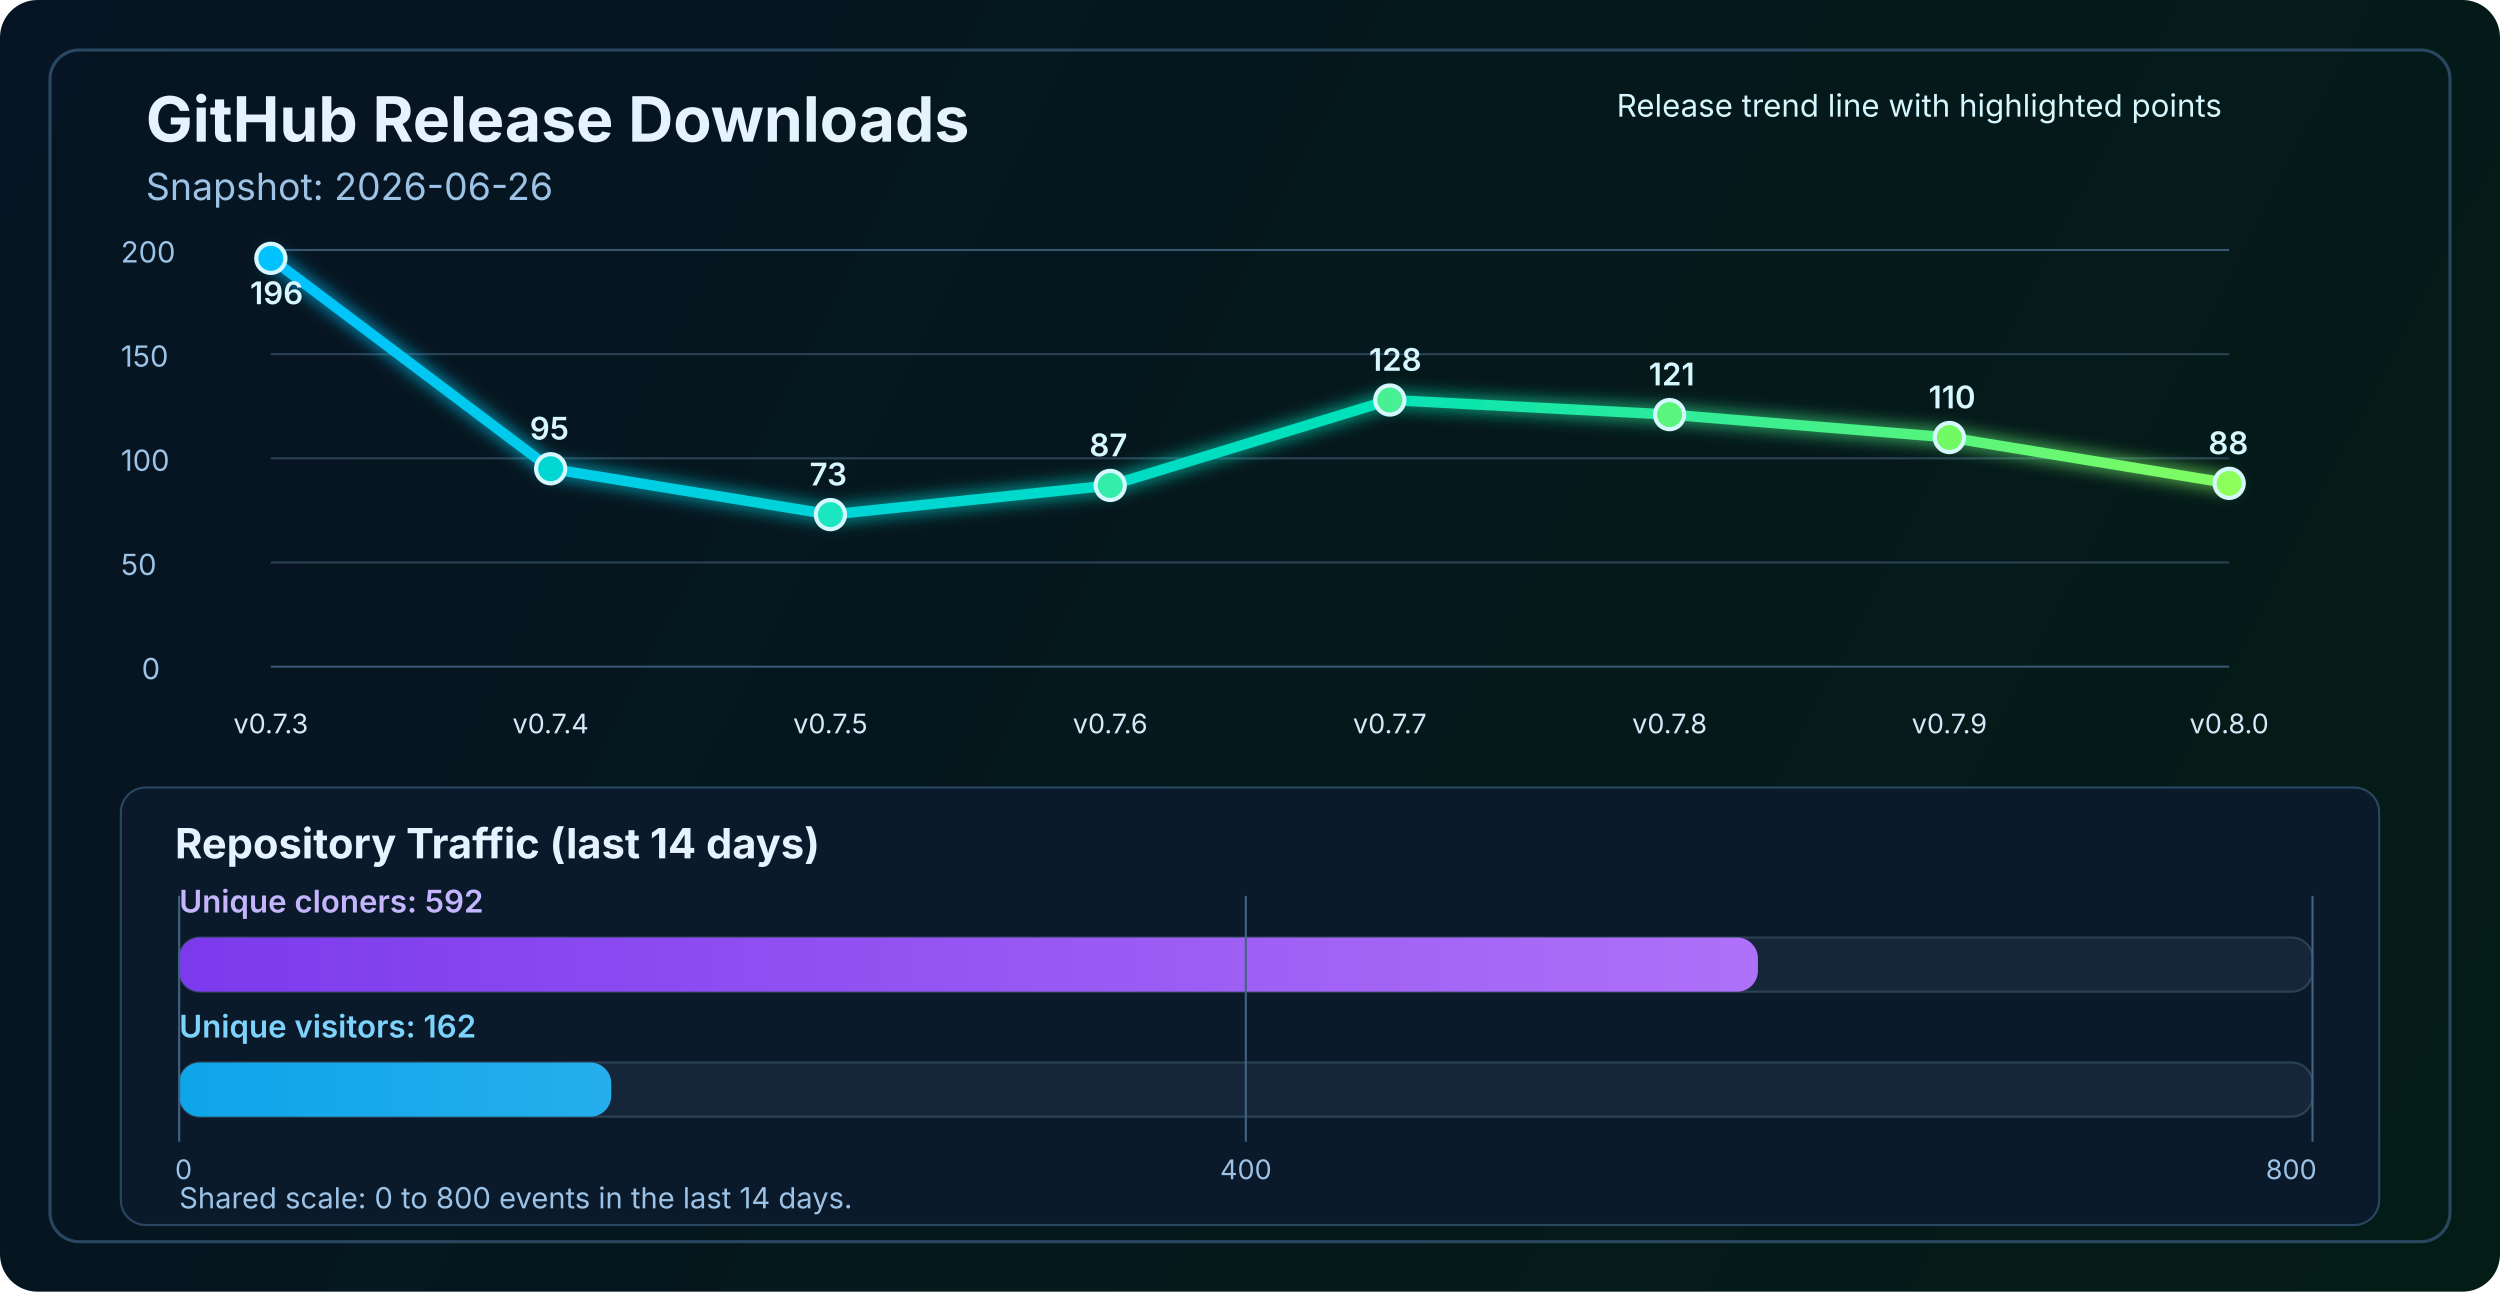
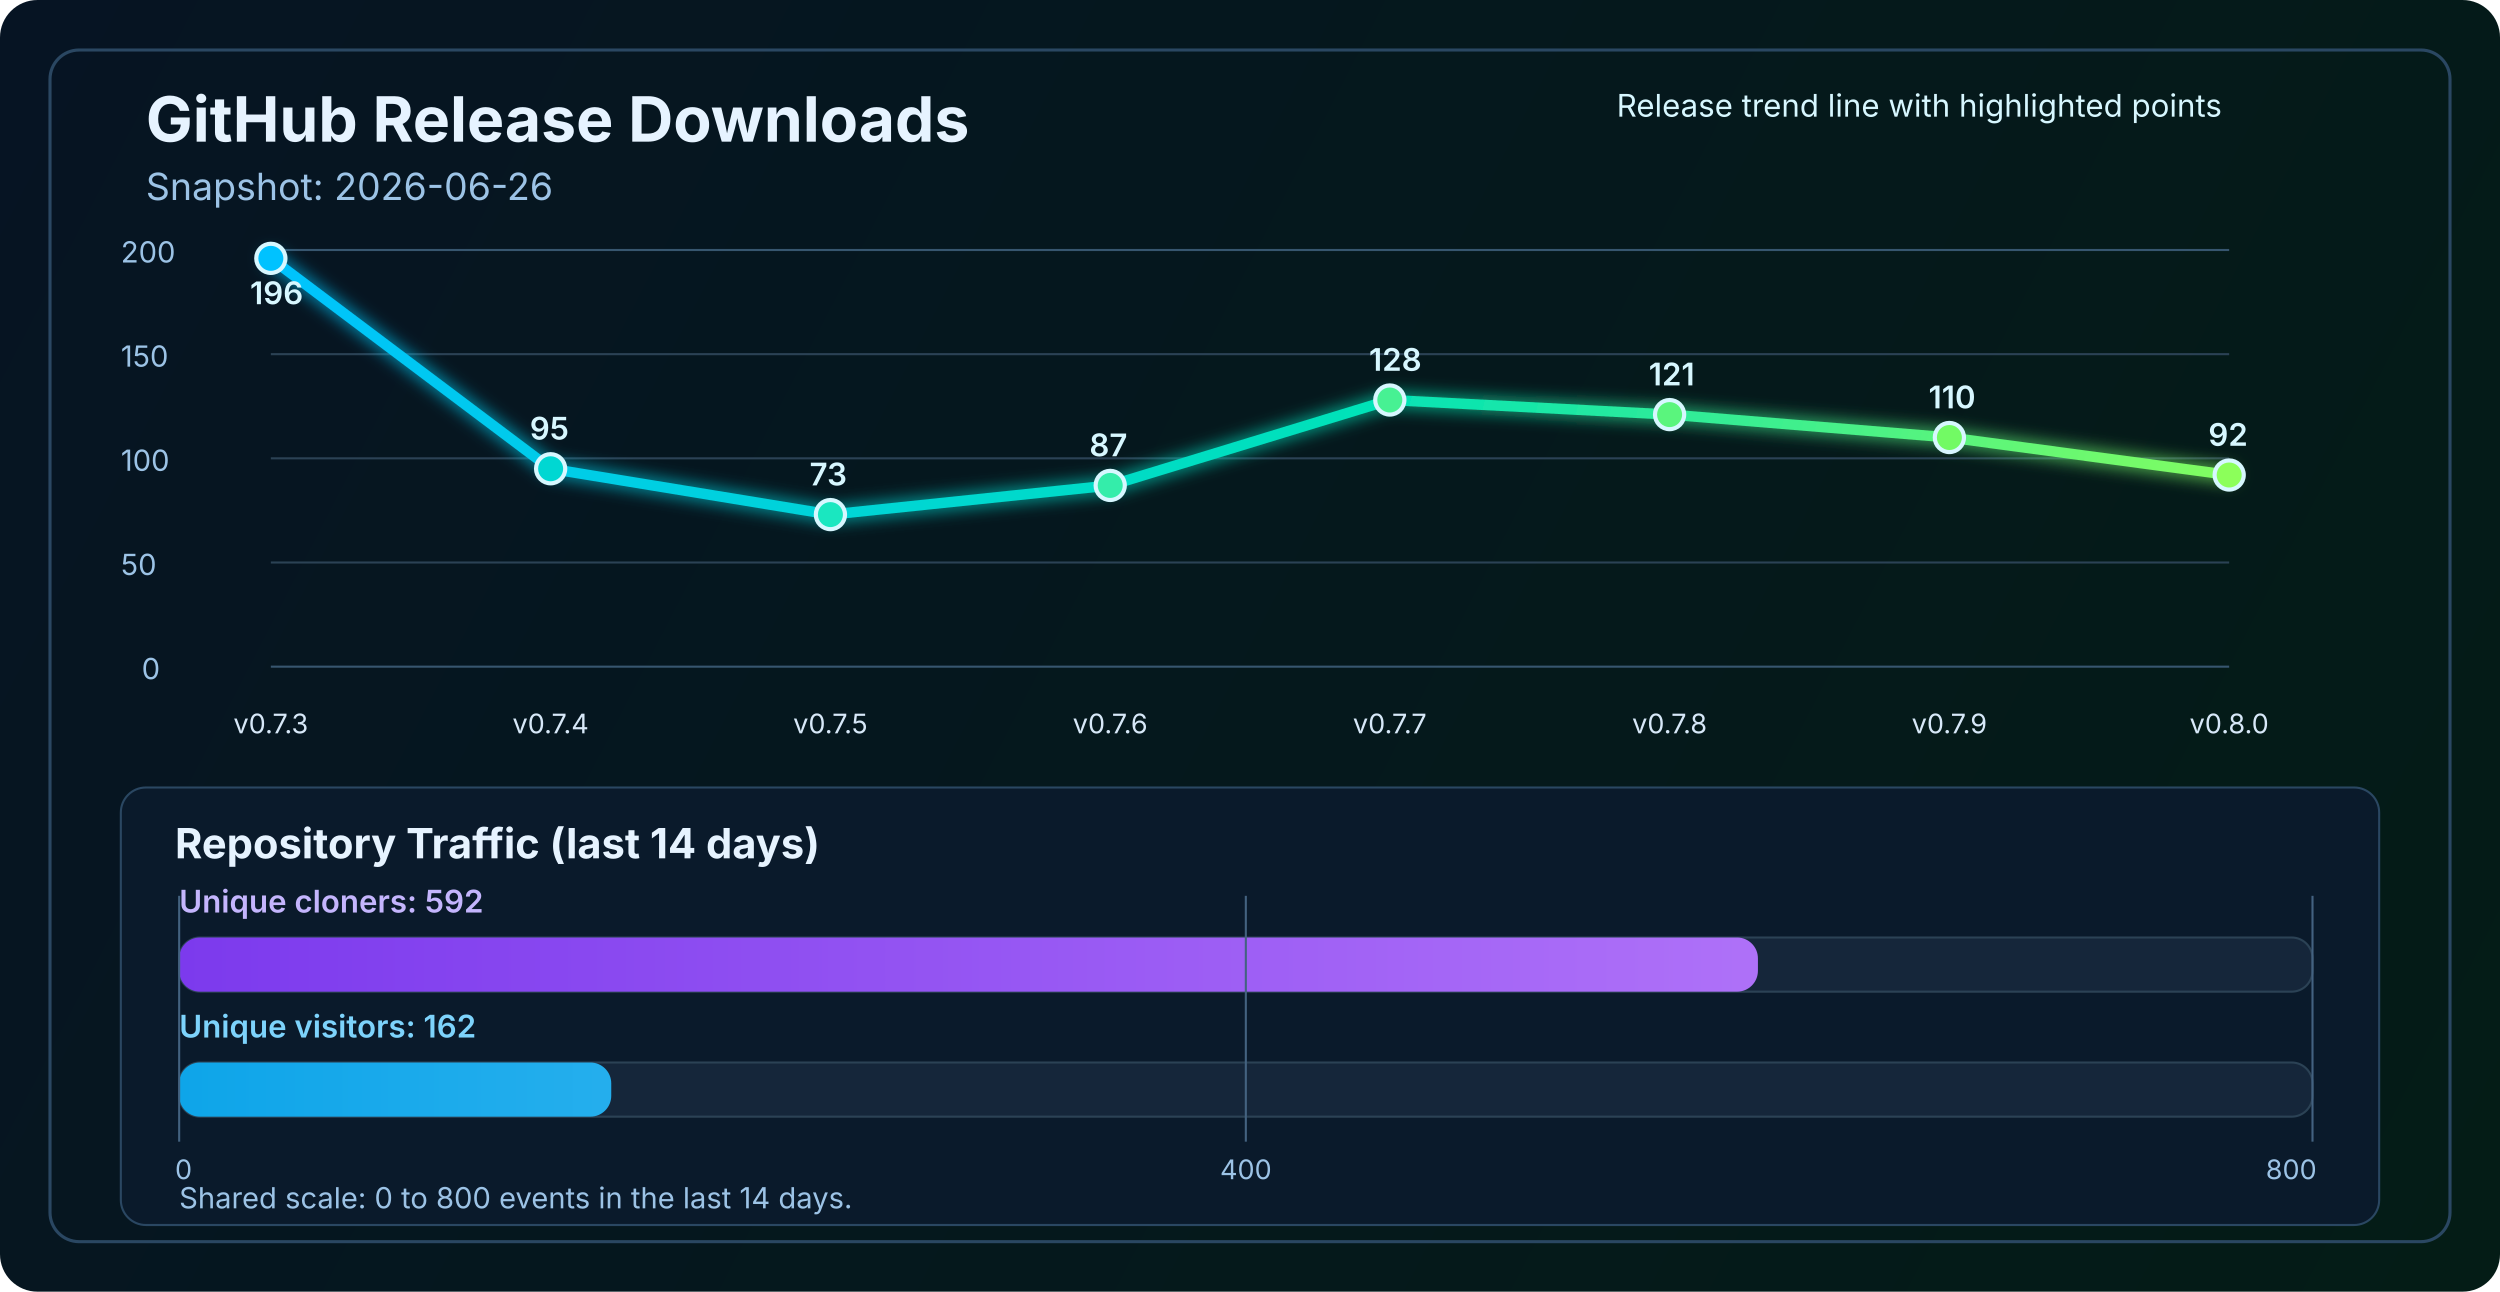
<svg xmlns="http://www.w3.org/2000/svg" width="1200" height="620" viewBox="0 0 1200 620" fill="none" role="img" aria-labelledby="title desc">
  <defs>
    <linearGradient id="bg" x1="0" y1="0" x2="1200" y2="620" gradientUnits="userSpaceOnUse">
      <stop stop-color="#061423" />
      <stop offset="1" stop-color="#041C16" />
    </linearGradient>
    <linearGradient id="line" x1="130" y1="86" x2="1070" y2="340" gradientUnits="userSpaceOnUse">
      <stop stop-color="#00C2FF" />
      <stop offset="0.55" stop-color="#00E2B8" />
      <stop offset="1" stop-color="#8CFF5A" />
    </linearGradient>
    <linearGradient id="cloneFill" x1="86" y1="450" x2="1110" y2="450" gradientUnits="userSpaceOnUse">
      <stop stop-color="#7C3AED" />
      <stop offset="1" stop-color="#C084FC" />
    </linearGradient>
    <linearGradient id="viewFill" x1="86" y1="482" x2="1110" y2="482" gradientUnits="userSpaceOnUse">
      <stop stop-color="#0EA5E9" />
      <stop offset="1" stop-color="#7DD3FC" />
    </linearGradient>
    <filter id="glow" x="-50%" y="-50%" width="200%" height="200%">
      <feGaussianBlur stdDeviation="4" result="blur" />
      <feMerge>
        <feMergeNode in="blur" />
        <feMergeNode in="SourceGraphic" />
      </feMerge>
    </filter>
  </defs>
  <rect width="1200" height="620" rx="18" fill="url(#bg)" />
  <rect x="24" y="24" width="1152" height="572" rx="14" stroke="#2A4762" stroke-width="1.5" />
  <text x="70" y="68" fill="#E6F3FF" font-size="30" font-family="SF Pro Display, -apple-system, BlinkMacSystemFont, Segoe UI, sans-serif" font-weight="700">GitHub Release Downloads</text>
  <text x="70" y="96" fill="#9CC3E6" font-size="18" font-family="SF Pro Text, -apple-system, BlinkMacSystemFont, Segoe UI, sans-serif">Snapshot: 2026-06-26</text>
  <line x1="130" y1="320.0" x2="1070" y2="320.0" stroke="#37566F" stroke-width="1" />
  <line x1="130" y1="270.0" x2="1070" y2="270.0" stroke="#2B4255" stroke-width="1" />
  <line x1="130" y1="220.0" x2="1070" y2="220.0" stroke="#2B4255" stroke-width="1" />
  <line x1="130" y1="170.0" x2="1070" y2="170.0" stroke="#2B4255" stroke-width="1" />
  <line x1="130" y1="120.0" x2="1070" y2="120.0" stroke="#37566F" stroke-width="1" />
  <text x="68" y="326.0" fill="#9CC3E6" font-size="14" font-family="SF Pro Text, -apple-system, BlinkMacSystemFont, Segoe UI, sans-serif">0</text>
  <text x="58" y="276.0" fill="#9CC3E6" font-size="14" font-family="SF Pro Text, -apple-system, BlinkMacSystemFont, Segoe UI, sans-serif">50</text>
  <text x="58" y="226.0" fill="#9CC3E6" font-size="14" font-family="SF Pro Text, -apple-system, BlinkMacSystemFont, Segoe UI, sans-serif">100</text>
  <text x="58" y="176.0" fill="#9CC3E6" font-size="14" font-family="SF Pro Text, -apple-system, BlinkMacSystemFont, Segoe UI, sans-serif">150</text>
  <text x="58" y="126.0" fill="#9CC3E6" font-size="14" font-family="SF Pro Text, -apple-system, BlinkMacSystemFont, Segoe UI, sans-serif">200</text>
-   <polyline points="130.0,124.0 264.3,225.0 398.6,247.0 532.9,233.0 667.1,192.0 801.4,199.0 935.7,210.0 1070.0,232.0" fill="none" stroke="url(#line)" stroke-width="5" stroke-linecap="round" stroke-linejoin="round" filter="url(#glow)" />
+   <polyline points="130.0,124.0 264.3,225.0 398.6,247.0 532.9,233.0 667.1,192.0 801.4,199.0 935.7,210.0 1070.0,228.0" fill="none" stroke="url(#line)" stroke-width="5" stroke-linecap="round" stroke-linejoin="round" filter="url(#glow)" />
  <circle cx="130.0" cy="124.0" r="7" fill="#00C2FF" stroke="#D7F7FF" stroke-width="2" />
  <circle cx="264.3" cy="225.0" r="7" fill="#00D7D2" stroke="#D7F7FF" stroke-width="2" />
  <circle cx="398.6" cy="247.0" r="7" fill="#1AE7C0" stroke="#D7F7FF" stroke-width="2" />
  <circle cx="532.9" cy="233.0" r="7" fill="#34EDAA" stroke="#D7F7FF" stroke-width="2" />
  <circle cx="667.1" cy="192.0" r="7" fill="#47F193" stroke="#D7F7FF" stroke-width="2" />
  <circle cx="801.4" cy="199.0" r="7" fill="#5AF57D" stroke="#D7F7FF" stroke-width="2" />
  <circle cx="935.7" cy="210.0" r="7" fill="#72FA64" stroke="#D7F7FF" stroke-width="2" />
-   <circle cx="1070.0" cy="232.0" r="7" fill="#8CFF5A" stroke="#D7F7FF" stroke-width="2" />
+   <circle cx="1070.0" cy="228.0" r="7" fill="#8CFF5A" stroke="#D7F7FF" stroke-width="2" />
  <text x="130.0" y="352" text-anchor="middle" fill="#D7E8F8" font-size="13" font-family="SF Pro Text, -apple-system, BlinkMacSystemFont, Segoe UI, sans-serif">v0.7.3</text>
  <text x="264.3" y="352" text-anchor="middle" fill="#D7E8F8" font-size="13" font-family="SF Pro Text, -apple-system, BlinkMacSystemFont, Segoe UI, sans-serif">v0.7.4</text>
  <text x="398.6" y="352" text-anchor="middle" fill="#D7E8F8" font-size="13" font-family="SF Pro Text, -apple-system, BlinkMacSystemFont, Segoe UI, sans-serif">v0.7.5</text>
  <text x="532.9" y="352" text-anchor="middle" fill="#D7E8F8" font-size="13" font-family="SF Pro Text, -apple-system, BlinkMacSystemFont, Segoe UI, sans-serif">v0.7.6</text>
  <text x="667.1" y="352" text-anchor="middle" fill="#D7E8F8" font-size="13" font-family="SF Pro Text, -apple-system, BlinkMacSystemFont, Segoe UI, sans-serif">v0.7.7</text>
  <text x="801.4" y="352" text-anchor="middle" fill="#D7E8F8" font-size="13" font-family="SF Pro Text, -apple-system, BlinkMacSystemFont, Segoe UI, sans-serif">v0.7.8</text>
  <text x="935.7" y="352" text-anchor="middle" fill="#D7E8F8" font-size="13" font-family="SF Pro Text, -apple-system, BlinkMacSystemFont, Segoe UI, sans-serif">v0.7.9</text>
  <text x="1070.0" y="352" text-anchor="middle" fill="#D7E8F8" font-size="13" font-family="SF Pro Text, -apple-system, BlinkMacSystemFont, Segoe UI, sans-serif">v0.8.0</text>
  <text x="120.0" y="146.0" fill="#D7F7FF" font-size="15" font-family="SF Pro Text, -apple-system, BlinkMacSystemFont, Segoe UI, sans-serif" font-weight="600">196</text>
  <text x="254.3" y="211.0" fill="#D7F7FF" font-size="15" font-family="SF Pro Text, -apple-system, BlinkMacSystemFont, Segoe UI, sans-serif" font-weight="600">95</text>
  <text x="388.6" y="233.0" fill="#D7F7FF" font-size="15" font-family="SF Pro Text, -apple-system, BlinkMacSystemFont, Segoe UI, sans-serif" font-weight="600">73</text>
  <text x="522.9" y="219.0" fill="#D7F7FF" font-size="15" font-family="SF Pro Text, -apple-system, BlinkMacSystemFont, Segoe UI, sans-serif" font-weight="600">87</text>
  <text x="657.1" y="178.0" fill="#D7F7FF" font-size="15" font-family="SF Pro Text, -apple-system, BlinkMacSystemFont, Segoe UI, sans-serif" font-weight="600">128</text>
  <text x="791.4" y="185.0" fill="#D7F7FF" font-size="15" font-family="SF Pro Text, -apple-system, BlinkMacSystemFont, Segoe UI, sans-serif" font-weight="600">121</text>
  <text x="925.7" y="196.0" fill="#D7F7FF" font-size="15" font-family="SF Pro Text, -apple-system, BlinkMacSystemFont, Segoe UI, sans-serif" font-weight="600">110</text>
-   <text x="1060.0" y="218.0" fill="#D7F7FF" font-size="15" font-family="SF Pro Text, -apple-system, BlinkMacSystemFont, Segoe UI, sans-serif" font-weight="600">88</text>
+   <text x="1060.0" y="214.0" fill="#D7F7FF" font-size="15" font-family="SF Pro Text, -apple-system, BlinkMacSystemFont, Segoe UI, sans-serif" font-weight="600">92</text>
  <text x="776" y="56" fill="#D7F7FF" font-size="15" font-family="SF Pro Text, -apple-system, BlinkMacSystemFont, Segoe UI, sans-serif">Release trend line with highlighted points</text>
  <rect x="58" y="378" width="1084" height="210" rx="12" fill="#0A1A2B" stroke="#2A4762" stroke-width="1" />
  <text x="84" y="412" fill="#E6F3FF" font-size="20" font-family="SF Pro Text, -apple-system, BlinkMacSystemFont, Segoe UI, sans-serif" font-weight="700">Repository Traffic (last 14 days)</text>
  <text x="86" y="438" fill="#C4B5FD" font-size="15" font-family="SF Pro Text, -apple-system, BlinkMacSystemFont, Segoe UI, sans-serif" font-weight="600">Unique cloners: 592</text>
  <rect x="86" y="450" width="1024" height="26" rx="10" fill="#15263A" stroke="#2B4255" stroke-width="1" />
  <rect x="86" y="450" width="757.8" height="26" rx="10" fill="url(#cloneFill)" />
  <text x="86" y="498" fill="#7DD3FC" font-size="15" font-family="SF Pro Text, -apple-system, BlinkMacSystemFont, Segoe UI, sans-serif" font-weight="600">Unique visitors: 162</text>
  <rect x="86" y="510" width="1024" height="26" rx="10" fill="#15263A" stroke="#2B4255" stroke-width="1" />
  <rect x="86" y="510" width="207.4" height="26" rx="10" fill="url(#viewFill)" />
  <line x1="86" y1="430" x2="86" y2="548" stroke="#436280" stroke-width="1" />
  <line x1="598.0" y1="430" x2="598.0" y2="548" stroke="#436280" stroke-width="1" />
  <line x1="1110" y1="430" x2="1110" y2="548" stroke="#436280" stroke-width="1" />
  <text x="84" y="566" text-anchor="start" fill="#9CC3E6" font-size="13" font-family="SF Pro Text, -apple-system, BlinkMacSystemFont, Segoe UI, sans-serif">0</text>
  <text x="598.0" y="566" text-anchor="middle" fill="#9CC3E6" font-size="13" font-family="SF Pro Text, -apple-system, BlinkMacSystemFont, Segoe UI, sans-serif">400</text>
  <text x="1112" y="566" text-anchor="end" fill="#9CC3E6" font-size="13" font-family="SF Pro Text, -apple-system, BlinkMacSystemFont, Segoe UI, sans-serif">800</text>
  <text x="86" y="580" fill="#9CC3E6" font-size="14" font-family="SF Pro Text, -apple-system, BlinkMacSystemFont, Segoe UI, sans-serif">Shared scale: 0 to 800 events in the last 14 days.</text>
</svg>
